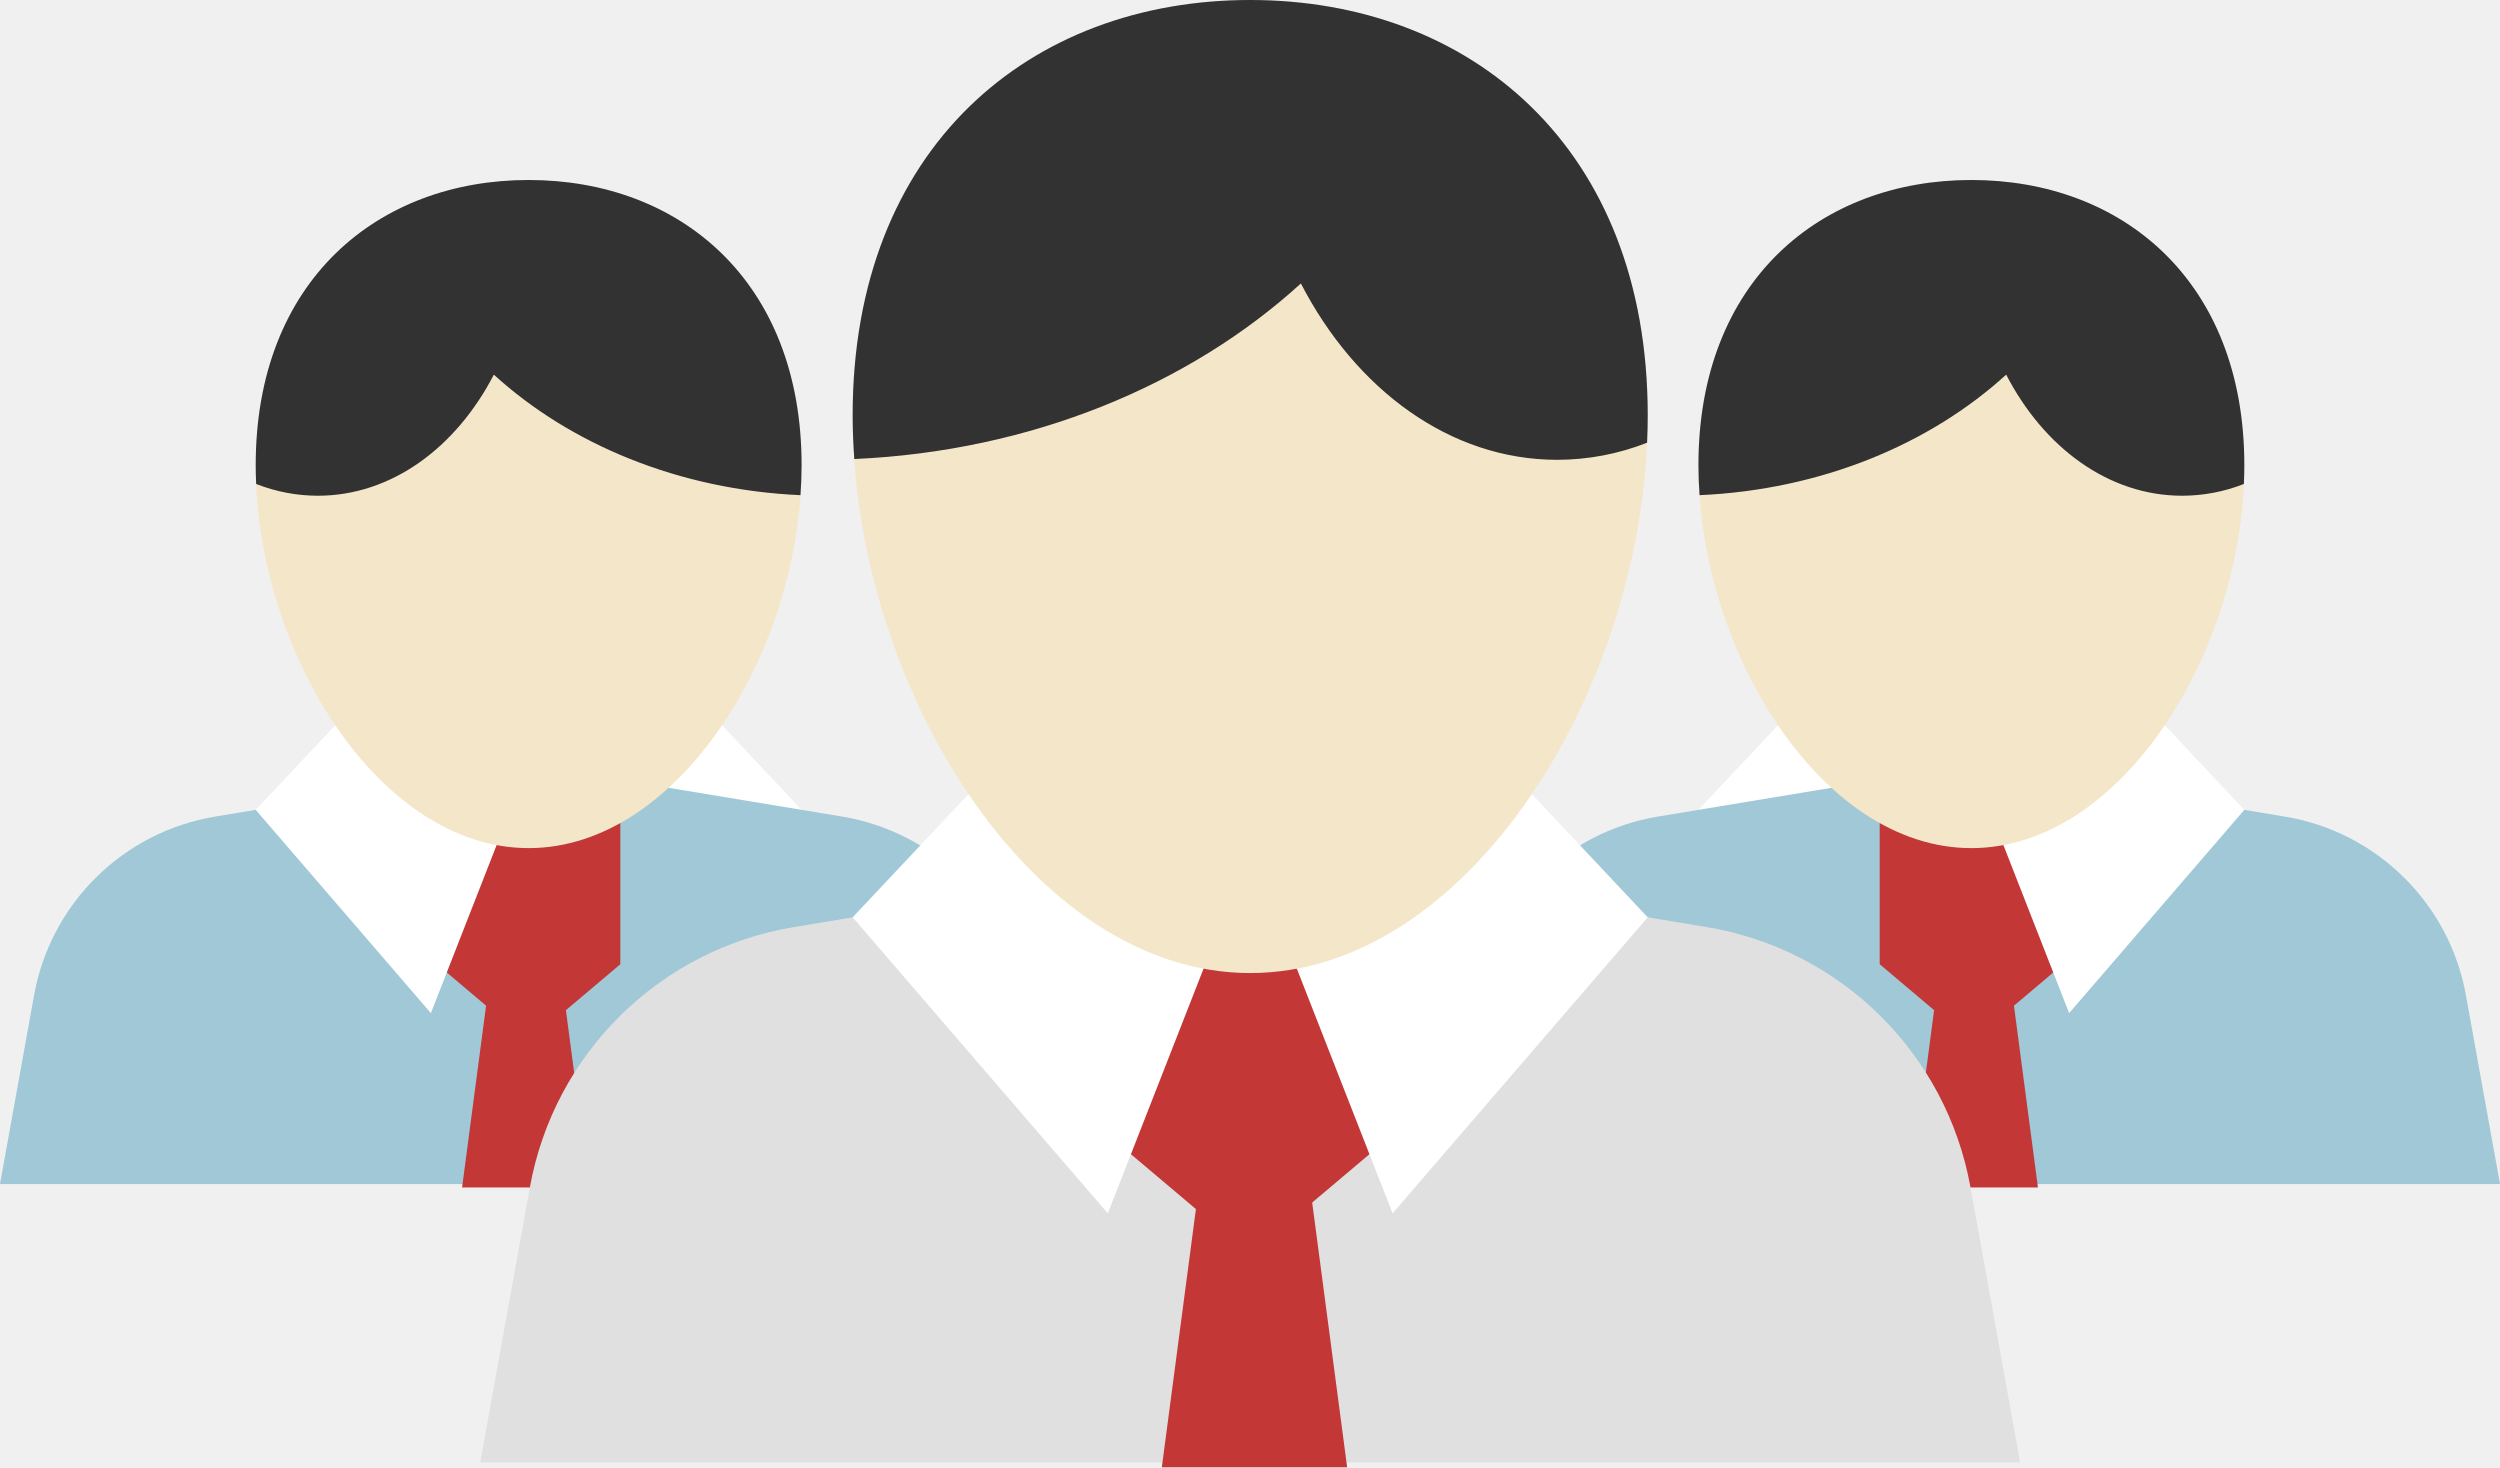
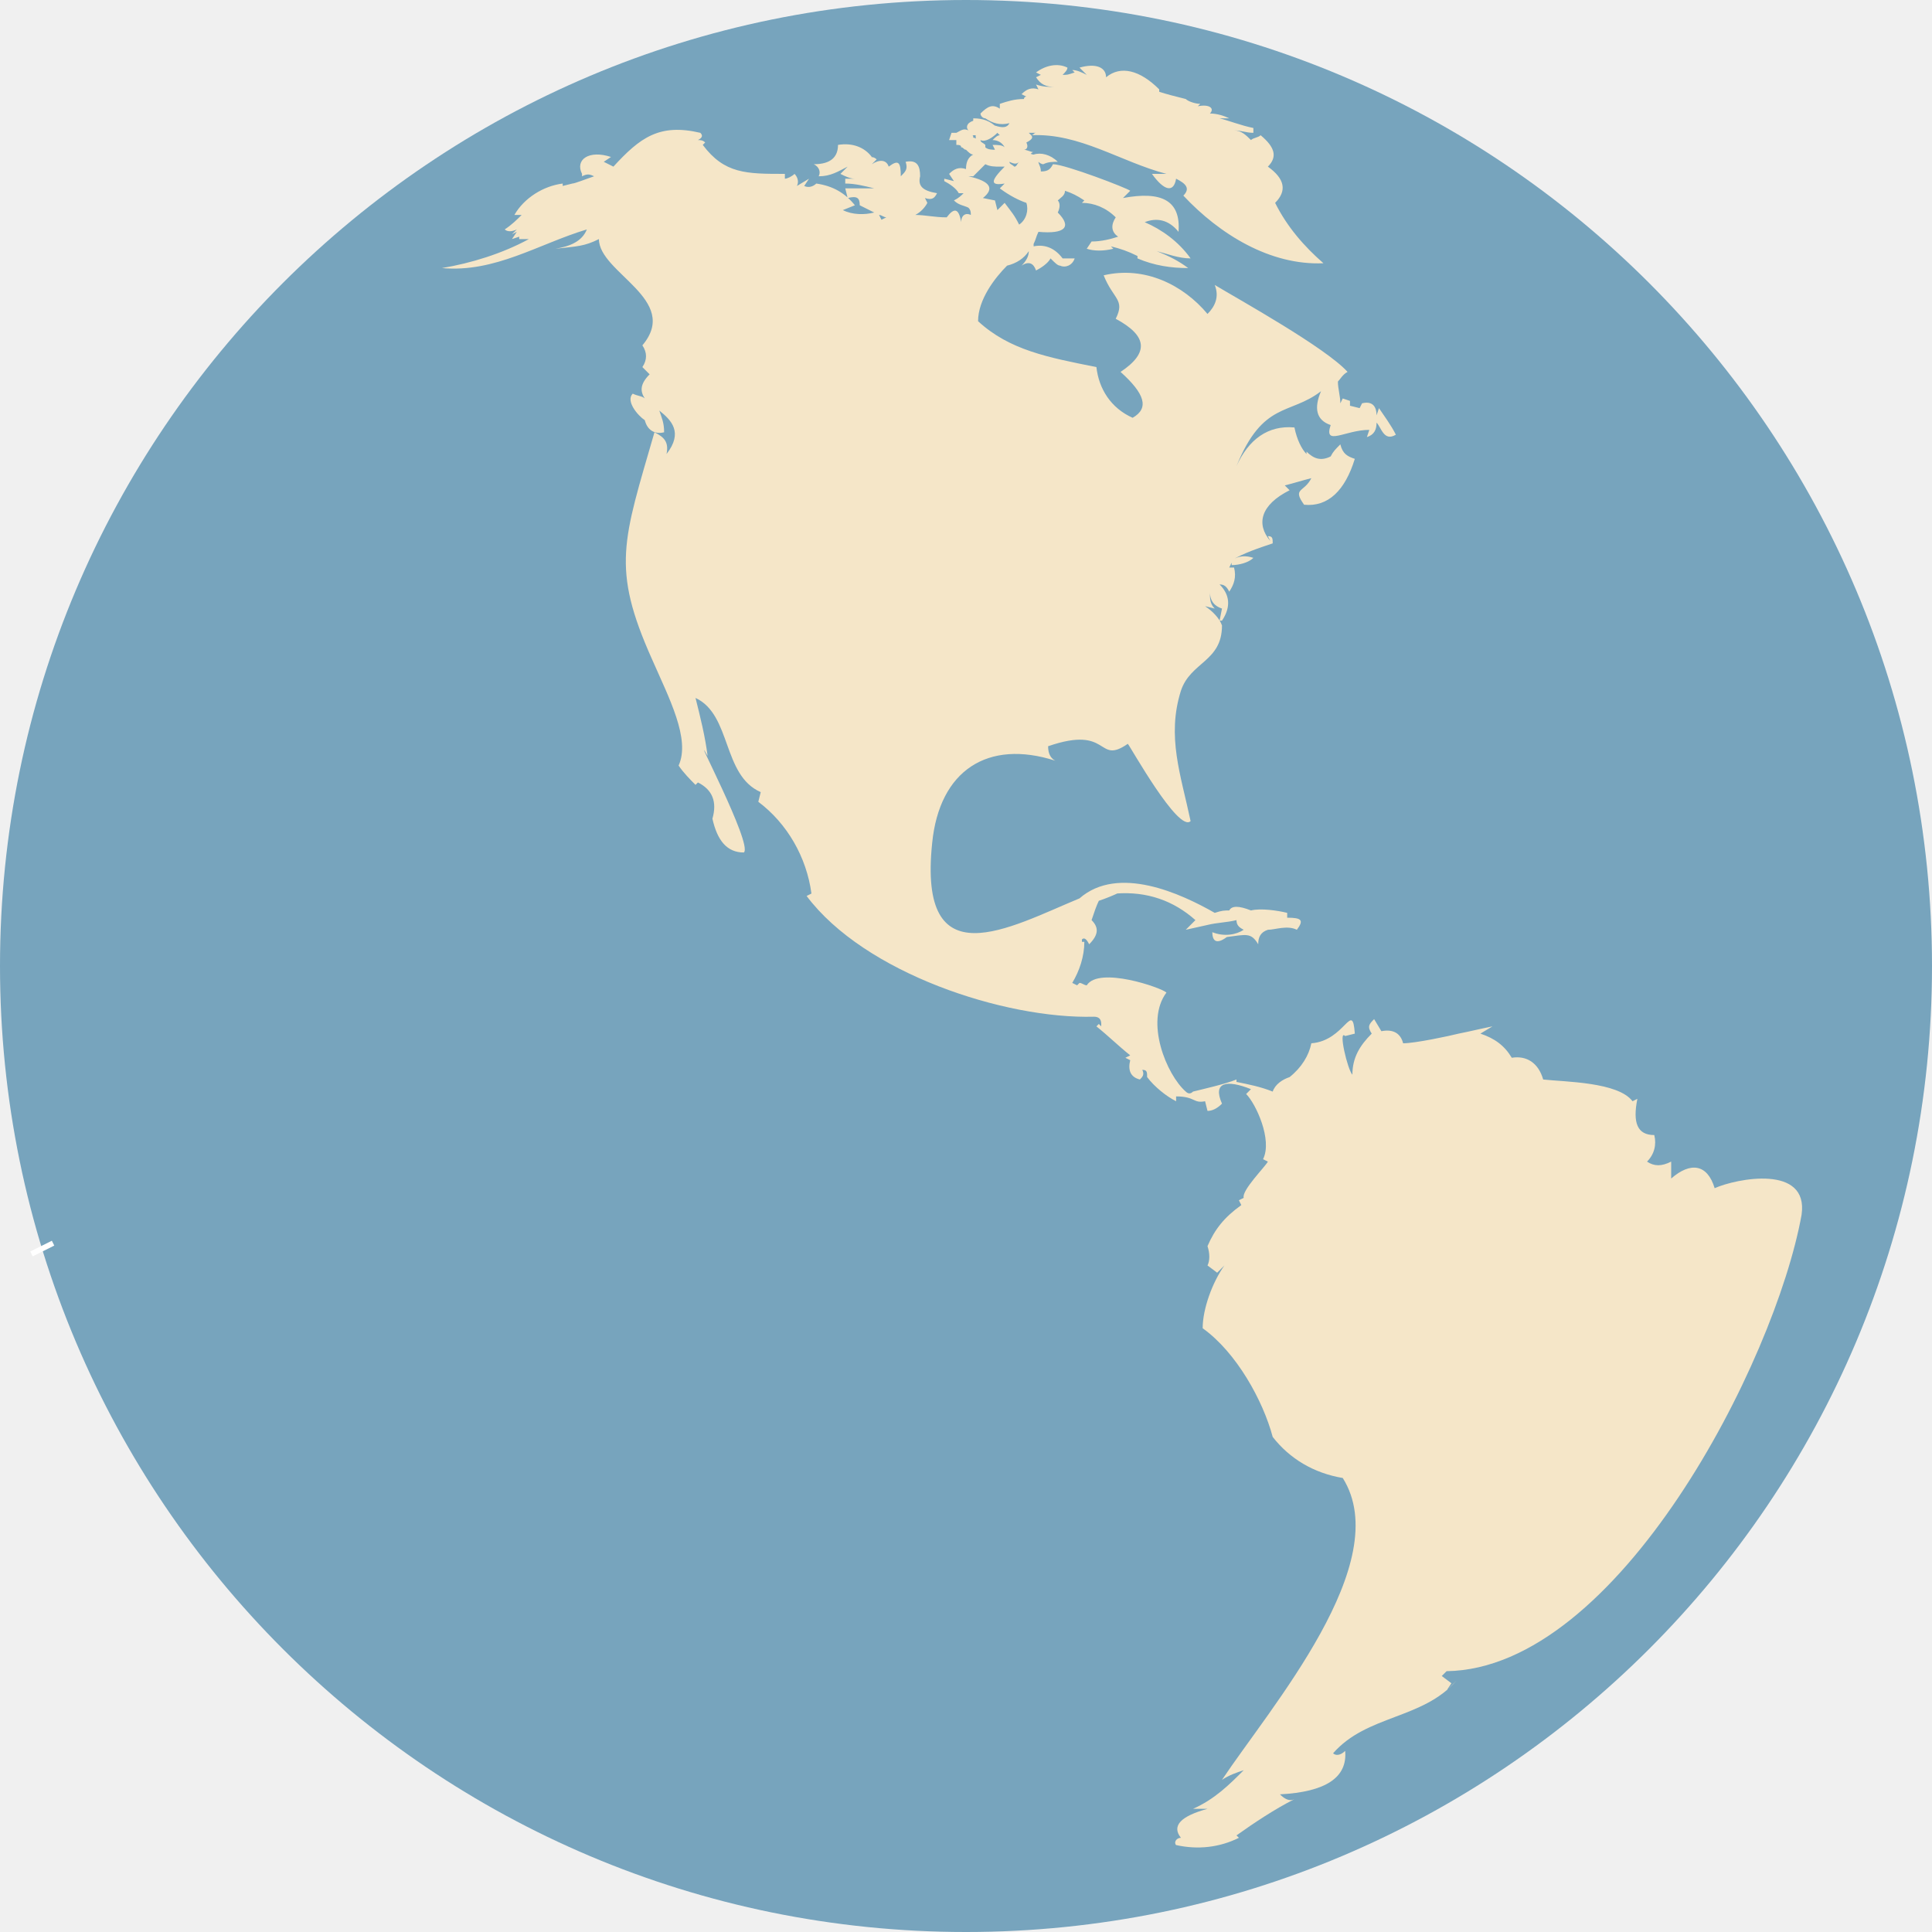
- <svg xmlns="http://www.w3.org/2000/svg" viewBox="0 0 85 49.888">
-   <path fill="#fff" d="m 63.148,26.828 -2.697,-2.169 -2.705,2.876 5.956,6.911 2.493,-6.371 z" />
-   <path fill="#a0c8d7" d="m 85,40.258 -1.159,-6.422 a 7.506,7.506 0 0 0 -6.16,-6.073 L 67.026,25.997 56.371,27.763 a 7.508,7.508 0 0 0 -6.16,6.073 l -1.159,6.422 z" />
-   <path fill="#c33736" d="m 70.143,32.784 -3.116,2.632 -3.117,-2.632 v -5.125 h 6.233 z" />
-   <path fill="#c33736" d="m 69.29,40.374 -0.84,-6.365 h -2.646 l -0.84,6.365 z" />
-   <path fill="#fff" d="m 70.905,26.828 2.697,-2.169 2.705,2.876 -5.956,6.911 -2.493,-6.371 z" />
-   <path fill="#f4e6c8" d="m 76.307,15.816 c 0,6.273 -4.155,13.02 -9.28,13.02 -5.125,0 -9.28,-6.747 -9.28,-13.02 0,-6.273 4.155,-9.696 9.28,-9.696 5.125,0 9.28,3.423 9.28,9.696 z" />
-   <path fill="#323232" d="m 67.027,6.12 c -5.125,0 -9.28,3.423 -9.28,9.696 0,0.339 0.014,0.68 0.038,1.02 4.136,-0.184 7.828,-1.73 10.425,-4.098 1.282,2.479 3.482,4.117 5.985,4.117 a 5.74,5.74 0 0 0 2.097,-0.4 c 0.009,-0.213 0.015,-0.427 0.015,-0.639 0,-6.273 -4.155,-9.696 -9.28,-9.696 z" />
-   <path fill="#fff" d="m 21.853,26.828 2.697,-2.169 2.705,2.876 -5.956,6.911 -2.494,-6.371 z" />
-   <path fill="#a0c8d7" d="m 0,40.258 1.159,-6.422 a 7.506,7.506 0 0 1 6.16,-6.073 l 10.655,-1.766 10.655,1.766 a 7.508,7.508 0 0 1 6.16,6.073 l 1.159,6.422 z" />
-   <path fill="#c33736" d="m 14.858,32.784 3.116,2.632 3.117,-2.632 v -5.125 h -6.233 z" />
-   <path fill="#c33736" d="m 15.711,40.374 0.84,-6.365 h 2.645 l 0.841,6.365 z" />
-   <path fill="#fff" d="m 14.096,26.828 -2.697,-2.169 -2.705,2.876 5.956,6.911 2.493,-6.371 z" />
-   <path fill="#f4e6c8" d="m 8.694,15.816 c 0,6.273 4.155,13.02 9.28,13.02 5.125,0 9.28,-6.747 9.28,-13.02 0,-6.273 -4.155,-9.696 -9.28,-9.696 -5.125,0 -9.28,3.423 -9.28,9.696 z" />
-   <path fill="#323232" d="m 17.974,6.12 c 5.125,0 9.28,3.423 9.28,9.696 0,0.339 -0.014,0.68 -0.038,1.02 -4.136,-0.184 -7.828,-1.73 -10.425,-4.098 -1.282,2.479 -3.482,4.117 -5.985,4.117 a 5.74,5.74 0 0 1 -2.097,-0.4 15.177,15.177 0 0 1 -0.015,-0.639 c 0,-6.273 4.155,-9.696 9.28,-9.696 z" />
-   <path fill="#e0e0e0" d="M 68.684,49.718 66.996,40.365 A 10.934,10.934 0 0 0 58.025,31.52 L 42.506,28.949 26.987,31.522 a 10.933,10.933 0 0 0 -8.971,8.845 l -1.688,9.353 h 52.356 z" />
-   <path fill="#c33736" d="m 47.045,38.834 -4.539,3.832 -4.539,-3.832 v -7.465 h 9.078 z" />
-   <path fill="#c33736" d="m 45.803,49.888 -1.224,-9.271 h -3.853 l -1.224,9.271 z" />
-   <path fill="#fff" d="M 36.858,30.159 32.93,27 l -3.94,4.189 8.675,10.065 3.631,-9.279 z" />
-   <path fill="#fff" d="M 48.155,30.159 52.083,27 l 3.939,4.189 -8.674,10.065 -3.631,-9.279 z" />
-   <path fill="#f4e6c8" d="m 56.022,14.121 c 0,9.136 -6.051,18.963 -13.516,18.963 C 35.041,33.084 28.99,23.257 28.99,14.121 28.99,4.985 35.042,0 42.506,0 49.97,0 56.022,4.985 56.022,14.121 Z" />
-   <path fill="#323232" d="M 42.506,0 C 35.041,0 28.99,4.985 28.99,14.121 c 0,0.494 0.021,0.99 0.056,1.486 6.023,-0.268 11.401,-2.52 15.184,-5.969 1.867,3.61 5.072,5.996 8.717,5.996 a 8.387,8.387 0 0 0 3.054,-0.582 c 0.014,-0.311 0.022,-0.621 0.022,-0.931 C 56.022,4.985 49.971,0 42.506,0 Z" />
+ <svg xmlns="http://www.w3.org/2000/svg" xml:space="preserve" viewBox="0 0 80 80">
+   <path fill="#77a4bd" d="M 40,0 A 40,40 0 1 0 40,80 40,40 0 1 0 40,0 Z" />
+   <path fill="#f8eaec" stroke="#fff" d="m 1.7,51.6 v 0 l 0.1,0.2 v 0 z" />
+   <path fill="#f5e6c8" d="m 71,49.2 c -0.3,-1 -1,-1.1 -1.8,-0.4 v -0.7 c -0.4,0.2 -0.7,0.2 -1,0 0.3,-0.3 0.4,-0.7 0.3,-1.1 -0.7,0 -0.9,-0.5 -0.7,-1.5 l -0.2,0.1 C 67,44.8 64.8,44.8 63.9,44.7 63.7,44 63.2,43.7 62.6,43.8 62.3,43.3 61.9,43 61.3,42.8 l 0.5,-0.3 c -0.5,0.1 -0.9,0.2 -1.4,0.3 -0.4,0.1 -1.8,0.4 -2.3,0.4 -0.1,-0.4 -0.4,-0.6 -0.9,-0.5 l -0.3,-0.5 c -0.2,0.2 -0.3,0.3 -0.1,0.6 -0.5,0.5 -0.8,1 -0.8,1.7 -0.2,-0.2 -0.6,-1.9 -0.3,-1.6 l 0.4,-0.1 c -0.1,-1.4 -0.4,0.3 -1.8,0.4 -0.1,0.5 -0.4,1 -0.9,1.4 -0.3,0.1 -0.6,0.3 -0.7,0.6 -0.5,-0.2 -1,-0.3 -1.5,-0.4 v -0.1 c -0.5,0.2 -1.4,0.4 -1.8,0.5 -0.1,0.1 -0.2,0.1 -0.3,0 -0.8,-0.7 -1.7,-2.9 -0.8,-4.1 -0.2,-0.2 -2.8,-1.1 -3.3,-0.3 -0.1,0 -0.2,-0.1 -0.3,-0.1 l -0.1,0.1 -0.2,-0.1 c 0.3,-0.5 0.5,-1.1 0.5,-1.7 h -0.1 v -0.1 c 0.1,-0.1 0.2,0 0.3,0.2 0.4,-0.4 0.4,-0.7 0.1,-1 0.1,-0.3 0.2,-0.6 0.3,-0.8 0.6,-0.2 1.2,-0.5 1.1,-0.5 L 46.2,37 c 1.3,-0.1 2.4,0.3 3.3,1.1 l -0.4,0.4 0.9,-0.2 c 0.4,-0.1 0.8,-0.1 1.2,-0.2 0,0.2 0.1,0.3 0.3,0.4 -0.3,0.2 -0.8,0.3 -1.3,0.1 0,0.4 0.2,0.5 0.6,0.2 0.8,-0.1 1,-0.2 1.3,0.3 0,-0.3 0.1,-0.5 0.4,-0.6 0.3,0 0.8,-0.2 1.2,0 C 54,38.1 53.9,38 53.3,38 v -0.2 c -0.4,-0.1 -1.1,-0.2 -1.5,-0.1 -0.5,-0.2 -0.8,-0.2 -0.9,0 -0.2,0 -0.3,0 -0.6,0.1 -1.4,-0.8 -4,-2 -5.6,-0.6 -2.9,1.2 -6.7,3.4 -6.1,-2.3 0.3,-3 2.3,-4.3 5.1,-3.4 -0.2,-0.1 -0.3,-0.3 -0.3,-0.6 2.6,-0.9 2,0.8 3.3,-0.1 0.1,0.1 2.1,3.7 2.6,3.2 -0.4,-1.9 -1,-3.5 -0.4,-5.4 0.4,-1.2 1.7,-1.2 1.7,-2.7 -0.1,-0.3 -0.4,-0.6 -0.7,-0.8 l 0.4,0.1 c -0.2,-0.2 -0.2,-0.4 -0.2,-0.7 0,0.4 0.2,0.6 0.5,0.7 l -0.1,0.5 h 0.1 c 0.4,-0.6 0.3,-1.1 -0.1,-1.5 0.2,0 0.3,0.1 0.4,0.3 0.2,-0.3 0.3,-0.6 0.2,-1 H 50.9 L 51,23.3 v 0.1 c 0.3,0 0.7,-0.1 0.9,-0.3 C 51.6,23 51.3,23 51,23.2 c 0.5,-0.3 1.1,-0.5 1.7,-0.7 0,-0.2 0,-0.3 -0.2,-0.3 l 0.1,0.2 C 52,21.7 52.2,20.9 53.4,20.3 l -0.2,-0.2 c 0.4,-0.1 0.7,-0.2 1.1,-0.3 -0.3,0.6 -0.8,0.4 -0.3,1.1 1,0.1 1.7,-0.6 2.1,-1.9 -0.3,-0.1 -0.5,-0.2 -0.6,-0.6 -0.2,0.2 -0.3,0.3 -0.4,0.5 -0.4,0.2 -0.7,0.1 -1,-0.2 v 0.1 c -0.2,-0.2 -0.4,-0.6 -0.5,-1.1 -1.1,-0.1 -1.9,0.5 -2.4,1.6 1.1,-2.7 2.2,-2.1 3.5,-3.1 -0.3,0.7 -0.2,1.2 0.4,1.4 -0.3,0.9 0.6,0.2 1.6,0.2 l -0.1,0.3 C 56.9,18 57,17.8 57,17.5 c 0.2,0.2 0.3,0.8 0.8,0.5 -0.2,-0.4 -0.5,-0.8 -0.7,-1.1 L 57,17.2 c 0,-0.4 -0.2,-0.6 -0.6,-0.5 l -0.1,0.2 -0.4,-0.1 v -0.2 l -0.3,-0.1 -0.1,0.2 c 0,-0.3 -0.1,-0.6 -0.1,-0.9 0.1,-0.1 0.2,-0.3 0.4,-0.4 -0.9,-1 -4.5,-3 -5.5,-3.6 0.2,0.5 0,0.9 -0.3,1.2 -1,-1.2 -2.6,-2 -4.3,-1.6 0.4,1 0.9,1 0.5,1.8 1.3,0.7 1.4,1.4 0.2,2.2 1,0.9 1.2,1.5 0.5,1.9 -0.9,-0.4 -1.4,-1.2 -1.5,-2.1 -2,-0.4 -3.6,-0.7 -4.9,-1.9 0,-0.9 0.7,-1.8 1.2,-2.3 0.4,-0.1 0.7,-0.3 0.9,-0.6 0,0.2 -0.1,0.4 -0.3,0.6 0.3,-0.2 0.5,-0.1 0.6,0.2 0.2,-0.1 0.5,-0.3 0.6,-0.5 0.2,0.2 0.3,0.3 0.4,0.3 0.2,0.1 0.5,0 0.6,-0.3 H 44 c -0.3,-0.4 -0.7,-0.6 -1.2,-0.5 v -0.1 c 0.1,-0.2 0.1,-0.3 0.2,-0.5 1.1,0.1 1.4,-0.2 0.8,-0.8 0.1,-0.2 0.1,-0.4 0,-0.5 0.1,-0.1 0.3,-0.2 0.3,-0.4 0.3,0.1 0.5,0.2 0.8,0.4 l -0.1,0.1 c 0.5,0 1,0.2 1.4,0.6 C 46,9.3 46,9.6 46.3,9.8 46,9.9 45.6,10 45.2,10 L 45,10.3 c 0.3,0.1 0.7,0.1 1.1,0 L 46,10.2 c 0.4,0.1 0.7,0.2 1.1,0.4 v 0.1 c 0.7,0.3 1.4,0.4 2.1,0.4 -0.4,-0.3 -0.8,-0.5 -1.3,-0.7 0.4,0.1 0.9,0.3 1.4,0.3 C 48.8,10 48.1,9.5 47.4,9.2 47.9,9 48.4,9.1 48.8,9.6 48.9,8.3 48.1,7.9 46.5,8.2 L 46.8,7.9 C 46.7,7.8 44.1,6.8 43.6,6.8 43.5,7 43.4,7.1 43.1,7.1 43.1,6.9 43,6.8 43,6.7 c 0.1,0.1 0.2,0.1 0.2,0.1 0.2,-0.1 0.4,-0.1 0.6,-0.1 -0.3,-0.3 -0.7,-0.4 -1,-0.3 -0.1,0 -0.2,-0.1 -0.2,0 0.1,0 0.1,-0.1 0.2,-0.1 -0.1,0 -0.3,-0.1 -0.4,-0.1 0.1,0 0.2,-0.1 0.1,-0.3 0.2,-0.1 0.3,-0.2 0.2,-0.3 2,-0.1 3.7,1.1 5.6,1.6 h -0.6 c 0.5,0.7 0.9,0.8 1,0.2 0.4,0.2 0.6,0.4 0.3,0.7 1.5,1.6 3.6,2.9 5.8,2.8 C 54,10.2 53.3,9.4 52.8,8.4 53.3,7.9 53.2,7.4 52.5,6.9 52.9,6.5 52.8,6.1 52.2,5.6 52.1,5.7 51.9,5.7 51.8,5.8 51.6,5.6 51.4,5.4 51.1,5.4 c 0.3,0 0.5,0.1 0.8,0.1 V 5.3 C 51.4,5.2 50.9,5 50.5,4.9 h 0.4 C 50.7,4.8 50.4,4.7 50.1,4.7 50.3,4.5 50.1,4.3 49.6,4.4 L 49.7,4.3 C 49.5,4.3 49.2,4.2 49.1,4.1 48.7,4 48.3,3.9 48,3.8 V 3.7 C 47.2,2.9 46.4,2.7 45.8,3.2 45.8,2.8 45.4,2.6 44.7,2.8 L 45,3.1 C 44.8,3 44.6,2.9 44.4,2.9 L 44.5,3 C 44.2,3.1 44.2,3.1 44,3.1 44.1,3 44.2,2.9 44.2,2.8 43.8,2.6 43.3,2.7 42.9,3 l 0.2,0.1 -0.2,0.1 c 0.2,0.3 0.4,0.4 0.8,0.4 -0.3,0 -0.5,0 -0.8,-0.1 L 43,3.7 c -0.3,-0.1 -0.5,0 -0.7,0.2 L 42.5,4 c -0.1,0 -0.1,0.1 -0.1,0.1 -0.4,0 -0.7,0.1 -1,0.2 v 0.2 c -0.3,-0.2 -0.5,-0.1 -0.8,0.2 0,0.1 0.1,0.2 0.2,0.2 0.3,0.2 0.6,0.3 1,0.2 -0.1,0.2 -0.3,0.2 -0.6,0.1 0,0 0,0.1 0.1,0.1 C 41,5 40.7,4.9 40.3,4.9 V 5 C 40,5.1 40,5.3 40.1,5.4 39.9,5.3 39.8,5.4 39.6,5.5 h -0.2 l -0.1,0.3 h 0.3 V 6 c 0.1,0 0.2,0 0.2,0.1 0.1,0 0.1,0.1 0.2,0.1 0.1,0.1 0.2,0.2 0.3,0.2 C 40.1,6.5 40,6.7 40,7 39.7,6.9 39.5,7 39.3,7.2 l 0.2,0.3 -0.4,-0.1 v 0.1 c 0.2,0.1 0.5,0.3 0.6,0.5 h 0.2 c -0.1,0.1 -0.2,0.2 -0.4,0.3 0.2,0.2 0.4,0.2 0.6,0.3 0.1,0.1 0.1,0.2 0.1,0.3 C 40,8.8 39.8,8.9 39.8,9.2 39.7,8.6 39.5,8.6 39.2,9 38.7,9 38.3,8.9 37.9,8.9 38.1,8.8 38.3,8.6 38.4,8.4 L 38.3,8.2 C 38.6,8.3 38.7,8.2 38.8,8 38.2,7.9 38,7.7 38.1,7.3 38.1,6.9 38,6.6 37.5,6.7 37.6,7 37.5,7.1 37.3,7.3 37.3,6.7 37.2,6.6 36.8,6.9 36.7,6.6 36.4,6.6 36.1,6.8 L 36.3,6.6 C 36.2,6.5 36.1,6.5 36,6.5 h 0.1 C 35.8,6.1 35.3,5.9 34.7,6 c 0,0.5 -0.3,0.8 -1,0.8 0.2,0.1 0.3,0.3 0.2,0.5 0.5,0 0.8,-0.2 1.2,-0.4 l -0.3,0.3 c 0.2,0.1 0.4,0.2 0.6,0.2 H 35 v 0.2 c 0.4,0 0.8,0.1 1.2,0.2 H 35 l 0.1,0.4 c 0.4,-0.1 0.5,0 0.5,0.3 l 0.6,0.3 C 35.8,8.9 35.3,8.9 34.9,8.7 L 35.4,8.5 C 35,8 34.5,7.7 33.8,7.6 33.7,7.7 33.5,7.8 33.3,7.7 L 33.5,7.4 33,7.7 C 33.1,7.5 33,7.3 32.9,7.2 32.8,7.3 32.6,7.4 32.5,7.4 V 7.2 C 30.9,7.2 30,7.2 29.1,6 L 29.2,5.9 C 29.1,5.8 29,5.8 28.9,5.8 29.1,5.7 29.1,5.6 29,5.5 27.3,5.1 26.5,5.7 25.4,6.9 L 25,6.7 25.3,6.5 C 24.4,6.2 23.8,6.6 24.1,7.2 v 0.1 c 0.2,-0.1 0.3,-0.1 0.5,0 -0.3,0.1 -0.8,0.3 -0.9,0.3 L 23.3,7.7 V 7.6 c -0.8,0.1 -1.6,0.6 -2,1.3 h 0.3 c -0.2,0.2 -0.4,0.4 -0.7,0.6 0.1,0.1 0.3,0.1 0.5,0 l -0.2,0.2 0.2,-0.1 -0.2,0.3 0.3,-0.1 v 0.1 h 0.4 c -1.1,0.6 -2.4,1 -3.6,1.2 2.2,0.2 4,-1 6,-1.6 -0.2,0.5 -0.7,0.7 -1.3,0.8 0.9,-0.1 1.2,-0.1 1.8,-0.4 0,1.4 3.4,2.5 1.8,4.4 0.2,0.3 0.2,0.6 0,0.9 l 0.3,0.3 c -0.4,0.4 -0.4,0.7 -0.2,1 -0.1,-0.1 -0.3,-0.1 -0.5,-0.2 -0.3,0.3 0.2,0.9 0.5,1.1 0.1,0.4 0.4,0.6 0.8,0.5 0,-0.4 -0.1,-0.6 -0.2,-0.9 0.5,0.4 1,0.9 0.3,1.8 0.1,-0.5 -0.1,-0.7 -0.5,-0.9 -1.3,4.5 -1.8,5.6 -0.1,9.4 0.7,1.6 1.6,3.3 1.1,4.4 0.2,0.3 0.5,0.6 0.7,0.8 l 0.1,-0.1 c 0.6,0.3 0.8,0.8 0.6,1.5 0.2,0.9 0.6,1.4 1.3,1.4 0.4,-0.3 -2.3,-5.4 -1.5,-4 -0.1,-0.8 -0.3,-1.6 -0.5,-2.4 1.5,0.7 1.1,3.2 2.7,3.9 l -0.1,0.4 c 1.2,0.9 2,2.3 2.2,3.8 l -0.2,0.1 c 2.4,3.2 8.2,5.1 11.9,5 0.2,0 0.3,0.1 0.3,0.3 v 0.1 l -0.1,-0.1 -0.1,0.1 c 0.5,0.4 0.9,0.8 1.4,1.2 l -0.2,0.1 0.2,0.1 c -0.1,0.4 0,0.7 0.4,0.8 0.1,-0.1 0.2,-0.2 0.1,-0.4 0.2,0 0.2,0.1 0.2,0.3 0.3,0.4 0.8,0.8 1.2,1 v -0.2 c 0.8,0 0.7,0.3 1.2,0.2 L 50,46 c 0.2,0 0.4,-0.1 0.6,-0.3 -0.4,-0.9 0.2,-1 1.2,-0.6 l -0.2,0.2 c 0.4,0.4 1.1,1.9 0.7,2.7 l 0.2,0.1 c -0.1,0.2 -1.1,1.2 -1,1.5 l -0.2,0.1 0.1,0.2 c -0.7,0.5 -1.1,1 -1.4,1.7 0.1,0.3 0.1,0.6 0,0.8 l 0.4,0.3 0.3,-0.3 c -0.5,0.7 -0.9,1.8 -0.9,2.6 1.4,1 2.5,3 2.9,4.5 0.7,0.9 1.7,1.5 2.9,1.7 2.2,3.5 -3,9.5 -5,12.5 0.3,-0.2 0.6,-0.3 0.9,-0.4 -0.6,0.6 -1.2,1.2 -2.1,1.6 H 50 c -1.1,0.3 -1.5,0.7 -1.1,1.2 -0.2,0 -0.3,0.2 -0.2,0.3 0.9,0.2 1.8,0.1 2.6,-0.3 L 51.2,76 c 0.7,-0.5 1.6,-1.1 2.4,-1.5 -0.2,0.1 -0.4,0 -0.6,-0.2 1.9,-0.1 2.8,-0.7 2.7,-1.8 -0.2,0.2 -0.4,0.2 -0.5,0.1 1.4,-1.6 3.7,-1.4 5.1,-3 l -0.4,0.4 0.2,-0.3 -0.4,-0.3 0.2,-0.2 C 67,69.1 73.5,56.4 74.6,50.3 74.9,48.2 71.9,48.8 71,49.2 Z M 42.6,5.5 h 0.3 c -0.1,0 -0.1,0.1 -0.2,0.1 z M 40,7.3 c 0.1,0 0,0 0,0 z M 42.2,6.7 C 42.1,6.8 42.1,6.9 42,6.9 41.9,6.8 41.8,6.8 41.8,6.7 c 0.2,0.1 0.3,0.1 0.4,0 z M 41.3,5.5 c 0,0 0.1,0 0,0 l 0.1,0.1 c -0.1,0 -0.2,0.1 -0.3,0.2 0.2,0 0.4,0.1 0.5,0.3 C 41.5,6 41.3,6 41.1,6 l 0.1,0.2 c -0.1,0 -0.3,0 -0.4,-0.1 V 6 C 40.7,5.9 40.6,5.9 40.6,5.8 40.8,5.9 41.1,5.7 41.3,5.5 Z m -1.2,0.1 c 0,-0.1 0,-0.1 0,0 0,-0.1 0,-0.1 0,0 z m 0.2,0.1 c 0,-0.1 0,-0.1 -0.1,-0.1 h 0.2 c 0,0.1 0,0.2 0.1,0.2 C 40.4,5.7 40.3,5.7 40.3,5.7 Z m -0.2,1.6 c 0.1,0 0.1,-0.1 0,0 h 0.2 l 0.5,-0.5 c 0.2,0.1 0.4,0.1 0.6,0.1 h 0.2 C 41,7.5 41,7.7 41.6,7.6 l -0.2,0.2 c 0.4,0.3 0.8,0.5 1.1,0.6 0.1,0.3 0,0.7 -0.3,0.9 C 42,8.9 41.9,8.8 41.6,8.4 L 41.3,8.7 41.2,8.3 40.7,8.2 C 41.2,7.8 41,7.5 40.1,7.3 Z M 36.5,9.1 36.4,8.9 c 0.1,0 0.2,0.1 0.3,0.1 z" />
</svg>
